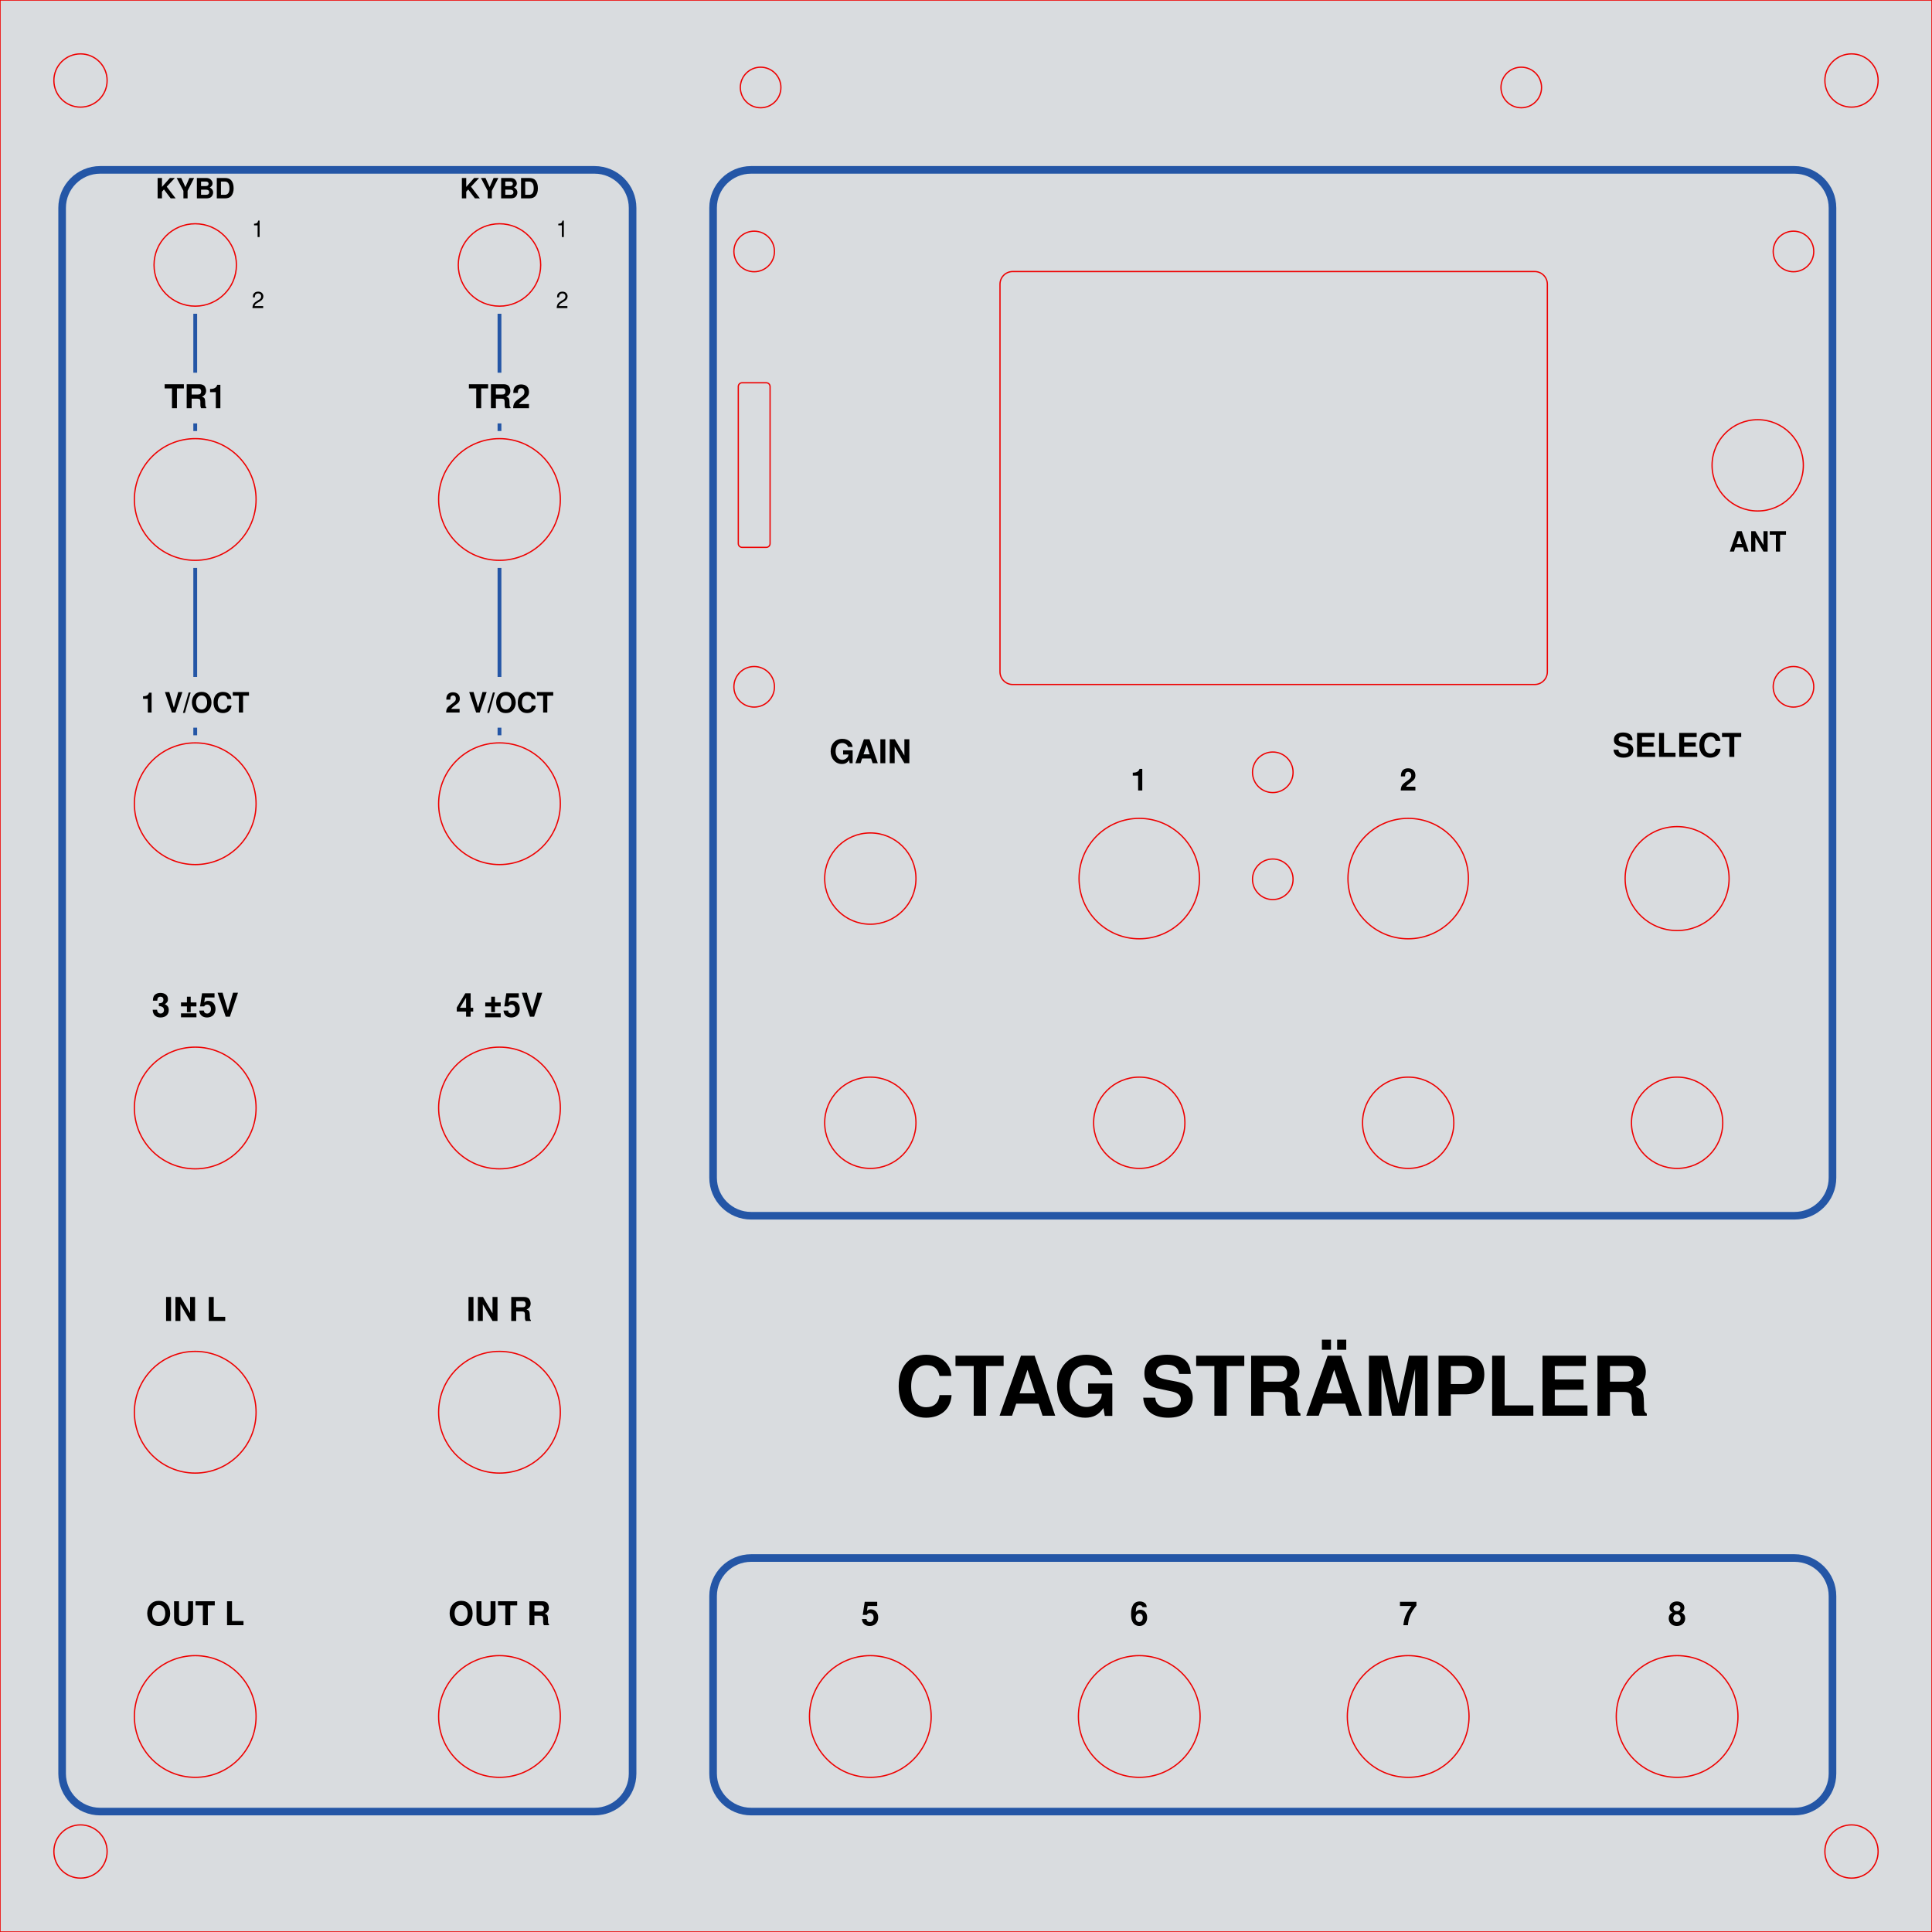
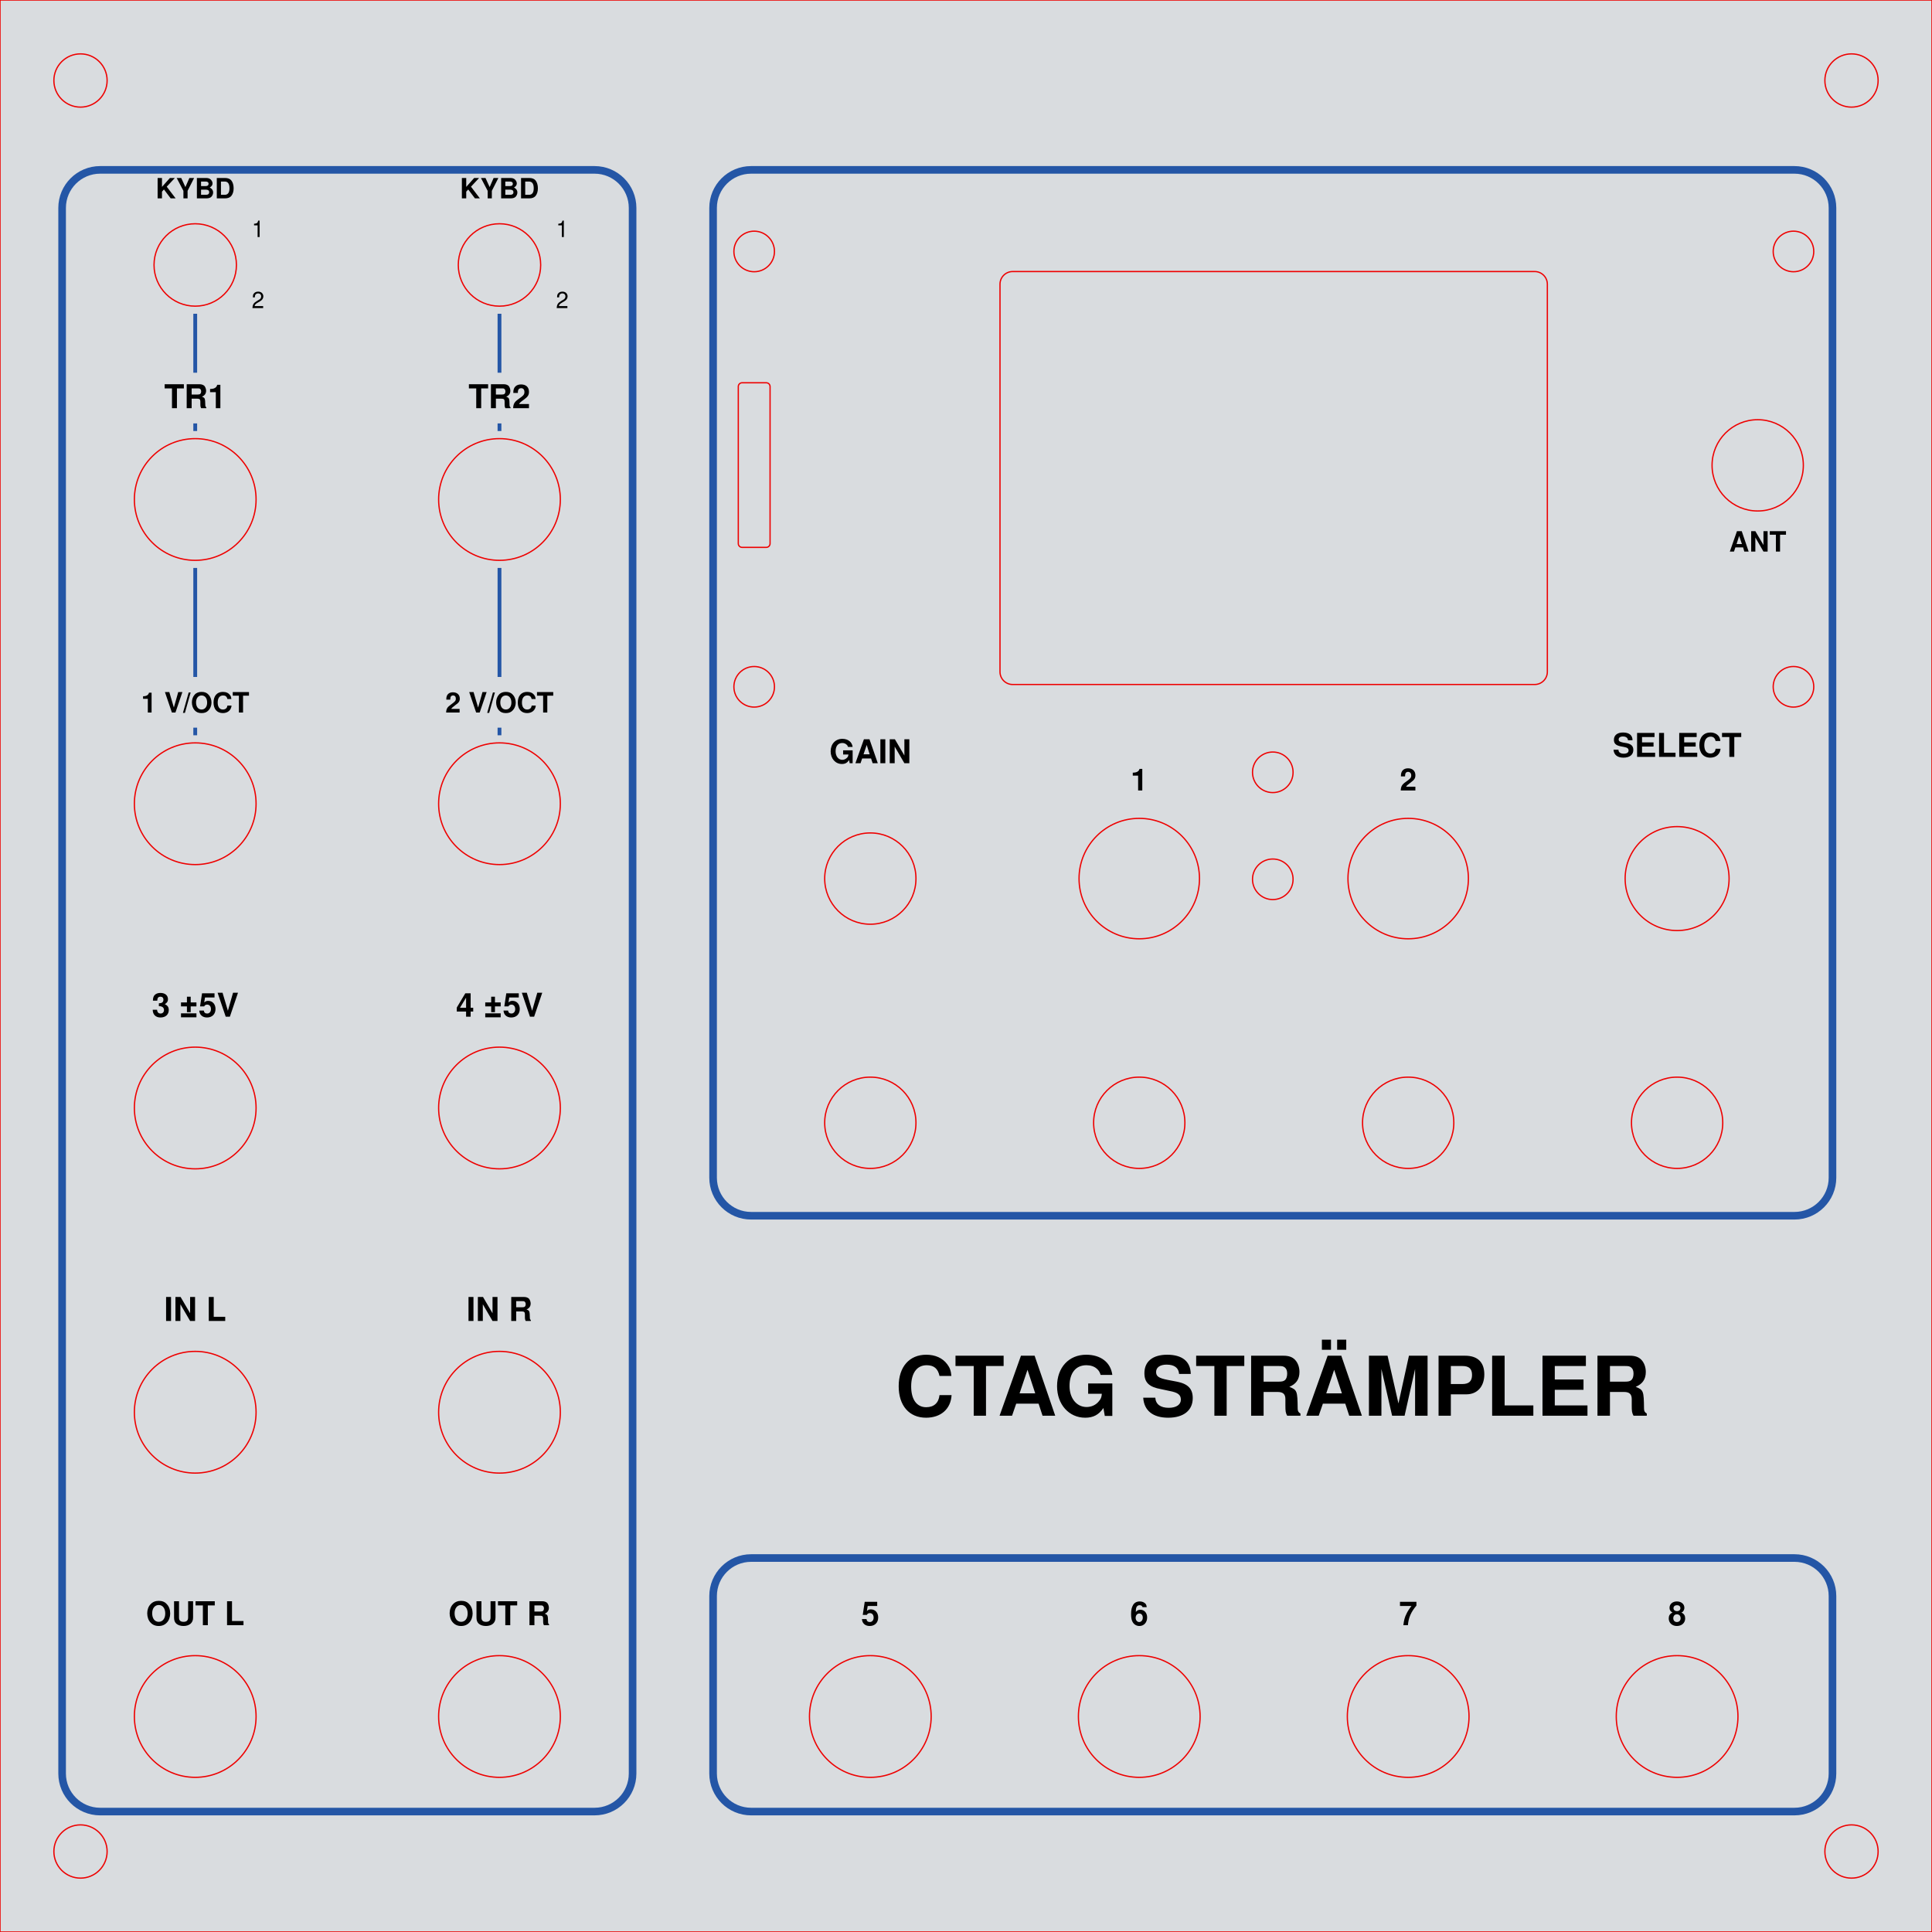
<svg xmlns="http://www.w3.org/2000/svg" width="152.4mm" height="152.4mm" viewBox="0 0 152.4 152.4">
  <rect width="100%" height="100%" fill="#d9dcdf" />
  <g id="ART">
    <text x="68.653" y="60.204" font-family="Helvetica, Arial, sans-serif" font-size="2.6" font-weight="bold" text-anchor="middle" fill="#000">GAIN</text>
    <text x="132.294" y="59.704" font-family="Helvetica, Arial, sans-serif" font-size="2.6" font-weight="bold" text-anchor="middle" fill="#000">SELECT</text>
    <text x="89.867" y="62.354" font-family="Helvetica, Arial, sans-serif" font-size="2.4" font-weight="bold" text-anchor="middle" fill="#000">1</text>
    <text x="111.080" y="62.354" font-family="Helvetica, Arial, sans-serif" font-size="2.4" font-weight="bold" text-anchor="middle" fill="#000">2</text>
    <text x="138.651" y="43.507" font-family="Helvetica, Arial, sans-serif" font-size="2.2" font-weight="bold" text-anchor="middle" fill="#000">ANT</text>
    <text x="15.400" y="32.200" font-family="Helvetica, Arial, sans-serif" font-size="2.6" font-weight="bold" text-anchor="middle" fill="#000">TR1</text>
    <text x="39.400" y="32.200" font-family="Helvetica, Arial, sans-serif" font-size="2.6" font-weight="bold" text-anchor="middle" fill="#000">TR2</text>
    <text x="15.400" y="56.200" font-family="Helvetica, Arial, sans-serif" font-size="2.2" font-weight="bold" text-anchor="middle" fill="#000">1  V/OCT</text>
    <text x="39.400" y="56.200" font-family="Helvetica, Arial, sans-serif" font-size="2.2" font-weight="bold" text-anchor="middle" fill="#000">2  V/OCT</text>
    <text x="15.400" y="80.200" font-family="Helvetica, Arial, sans-serif" font-size="2.6" font-weight="bold" text-anchor="middle" fill="#000">3  ±5V</text>
    <text x="39.400" y="80.200" font-family="Helvetica, Arial, sans-serif" font-size="2.6" font-weight="bold" text-anchor="middle" fill="#000">4  ±5V</text>
    <text x="15.400" y="104.200" font-family="Helvetica, Arial, sans-serif" font-size="2.6" font-weight="bold" text-anchor="middle" fill="#000">IN L</text>
    <text x="39.400" y="104.200" font-family="Helvetica, Arial, sans-serif" font-size="2.6" font-weight="bold" text-anchor="middle" fill="#000">IN R</text>
    <text x="15.400" y="128.200" font-family="Helvetica, Arial, sans-serif" font-size="2.6" font-weight="bold" text-anchor="middle" fill="#000">OUT L</text>
    <text x="39.400" y="128.200" font-family="Helvetica, Arial, sans-serif" font-size="2.6" font-weight="bold" text-anchor="middle" fill="#000">OUT R</text>
    <text x="68.653" y="128.200" font-family="Helvetica, Arial, sans-serif" font-size="2.6" font-weight="bold" text-anchor="middle" fill="#000">5</text>
    <text x="89.867" y="128.200" font-family="Helvetica, Arial, sans-serif" font-size="2.6" font-weight="bold" text-anchor="middle" fill="#000">6</text>
    <text x="111.080" y="128.200" font-family="Helvetica, Arial, sans-serif" font-size="2.6" font-weight="bold" text-anchor="middle" fill="#000">7</text>
    <text x="132.294" y="128.200" font-family="Helvetica, Arial, sans-serif" font-size="2.6" font-weight="bold" text-anchor="middle" fill="#000">8</text>
    <text x="15.400" y="15.650" font-family="Helvetica, Arial, sans-serif" font-size="2.2" font-weight="bold" text-anchor="middle" fill="#000">KYBD</text>
    <text x="19.850" y="18.700" font-family="Helvetica, Arial, sans-serif" font-size="1.8" font-weight="normal" text-anchor="start" fill="#000">1</text>
    <text x="19.850" y="24.300" font-family="Helvetica, Arial, sans-serif" font-size="1.8" font-weight="normal" text-anchor="start" fill="#000">2</text>
    <line x1="15.400" y1="24.750" x2="15.400" y2="29.400" stroke="#2456A6" stroke-width="0.3" />
    <line x1="15.400" y1="33.400" x2="15.400" y2="34.000" stroke="#2456A6" stroke-width="0.3" />
    <line x1="15.400" y1="44.800" x2="15.400" y2="53.400" stroke="#2456A6" stroke-width="0.3" />
    <line x1="15.400" y1="57.400" x2="15.400" y2="58.000" stroke="#2456A6" stroke-width="0.3" />
    <text x="39.400" y="15.650" font-family="Helvetica, Arial, sans-serif" font-size="2.2" font-weight="bold" text-anchor="middle" fill="#000">KYBD</text>
    <text x="43.850" y="18.700" font-family="Helvetica, Arial, sans-serif" font-size="1.8" font-weight="normal" text-anchor="start" fill="#000">1</text>
    <text x="43.850" y="24.300" font-family="Helvetica, Arial, sans-serif" font-size="1.8" font-weight="normal" text-anchor="start" fill="#000">2</text>
    <line x1="39.400" y1="24.750" x2="39.400" y2="29.400" stroke="#2456A6" stroke-width="0.3" />
    <line x1="39.400" y1="33.400" x2="39.400" y2="34.000" stroke="#2456A6" stroke-width="0.3" />
    <line x1="39.400" y1="44.800" x2="39.400" y2="53.400" stroke="#2456A6" stroke-width="0.3" />
    <line x1="39.400" y1="57.400" x2="39.400" y2="58.000" stroke="#2456A6" stroke-width="0.3" />
    <rect x="56.250" y="13.400" width="88.300" height="82.500" rx="3.000" fill="none" stroke="#2456A6" stroke-width="0.6" />
    <rect x="56.250" y="122.900" width="88.300" height="20.000" rx="3.000" fill="none" stroke="#2456A6" stroke-width="0.6" />
    <text x="100.400" y="111.675" font-family="Helvetica, Arial, sans-serif" font-size="6.5" font-weight="bold" text-anchor="middle" fill="#000">CTAG STRÄMPLER</text>
    <rect x="4.900" y="13.400" width="45.000" height="129.500" rx="3.000" fill="none" stroke="#2456A6" stroke-width="0.6" />
  </g>
  <g id="CUT" fill="none" stroke="#e00" stroke-width="0.1">
    <rect x="0" y="0" width="152.4" height="152.4" />
    <circle cx="6.350" cy="146.050" r="2.100" />
    <circle cx="146.050" cy="146.050" r="2.100" />
    <circle cx="6.350" cy="6.350" r="2.100" />
    <circle cx="146.050" cy="6.350" r="2.100" />
    <circle cx="68.653" cy="88.566" r="3.600" />
    <circle cx="89.867" cy="88.566" r="3.600" />
    <circle cx="111.080" cy="88.566" r="3.600" />
    <circle cx="132.294" cy="88.566" r="3.600" />
    <circle cx="68.653" cy="69.304" r="3.600" />
    <circle cx="132.294" cy="69.304" r="4.100" />
    <circle cx="89.867" cy="69.304" r="4.750" />
    <circle cx="111.080" cy="69.304" r="4.750" />
    <circle cx="100.400" cy="69.360" r="1.600" />
    <circle cx="138.651" cy="36.707" r="3.600" />
    <circle cx="59.491" cy="54.176" r="1.600" />
    <circle cx="141.473" cy="54.176" r="1.600" />
    <circle cx="59.491" cy="19.835" r="1.600" />
    <circle cx="141.473" cy="19.835" r="1.600" />
    <circle cx="100.400" cy="60.921" r="1.600" />
    <rect x="78.882" y="21.419" width="43.176" height="32.576" rx="1.000" />
    <rect x="58.238" y="30.193" width="2.507" height="12.985" rx="0.300" />
    <circle cx="15.400" cy="39.400" r="4.800" />
    <circle cx="39.400" cy="39.400" r="4.800" />
    <circle cx="15.400" cy="63.400" r="4.800" />
    <circle cx="39.400" cy="63.400" r="4.800" />
    <circle cx="15.400" cy="87.400" r="4.800" />
    <circle cx="39.400" cy="87.400" r="4.800" />
    <circle cx="15.400" cy="111.400" r="4.800" />
    <circle cx="39.400" cy="111.400" r="4.800" />
    <circle cx="15.400" cy="135.400" r="4.800" />
    <circle cx="39.400" cy="135.400" r="4.800" />
    <circle cx="68.653" cy="135.400" r="4.800" />
    <circle cx="89.867" cy="135.400" r="4.800" />
    <circle cx="111.080" cy="135.400" r="4.800" />
    <circle cx="132.294" cy="135.400" r="4.800" />
    <circle cx="15.400" cy="20.900" r="3.250" />
    <circle cx="39.400" cy="20.900" r="3.250" />
-     <circle cx="60.000" cy="6.900" r="1.600" />
-     <circle cx="120.000" cy="6.900" r="1.600" />
  </g>
</svg>
